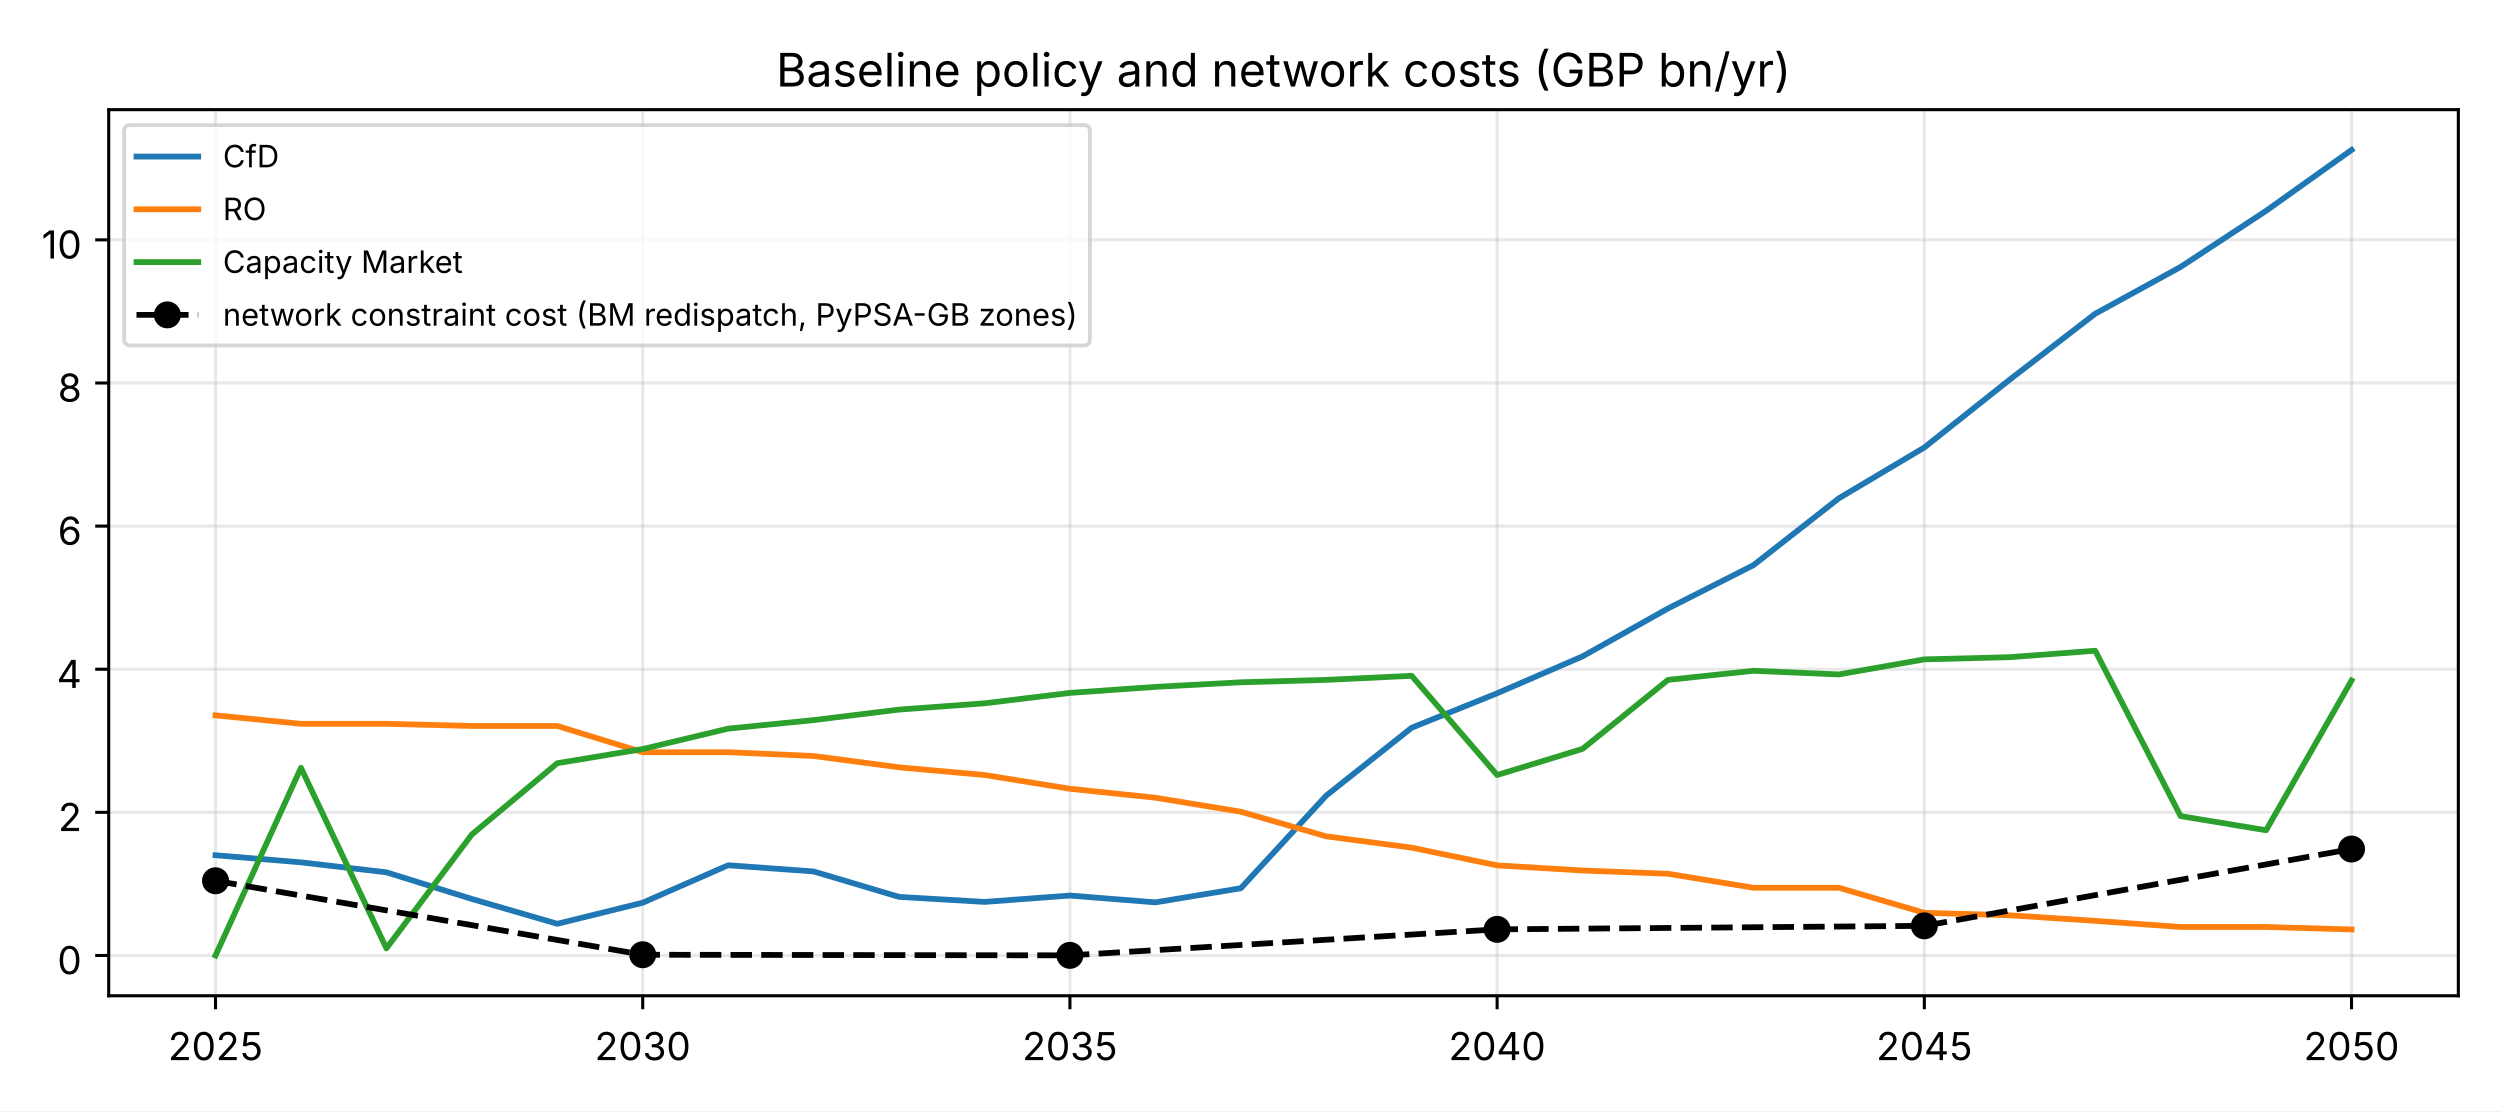
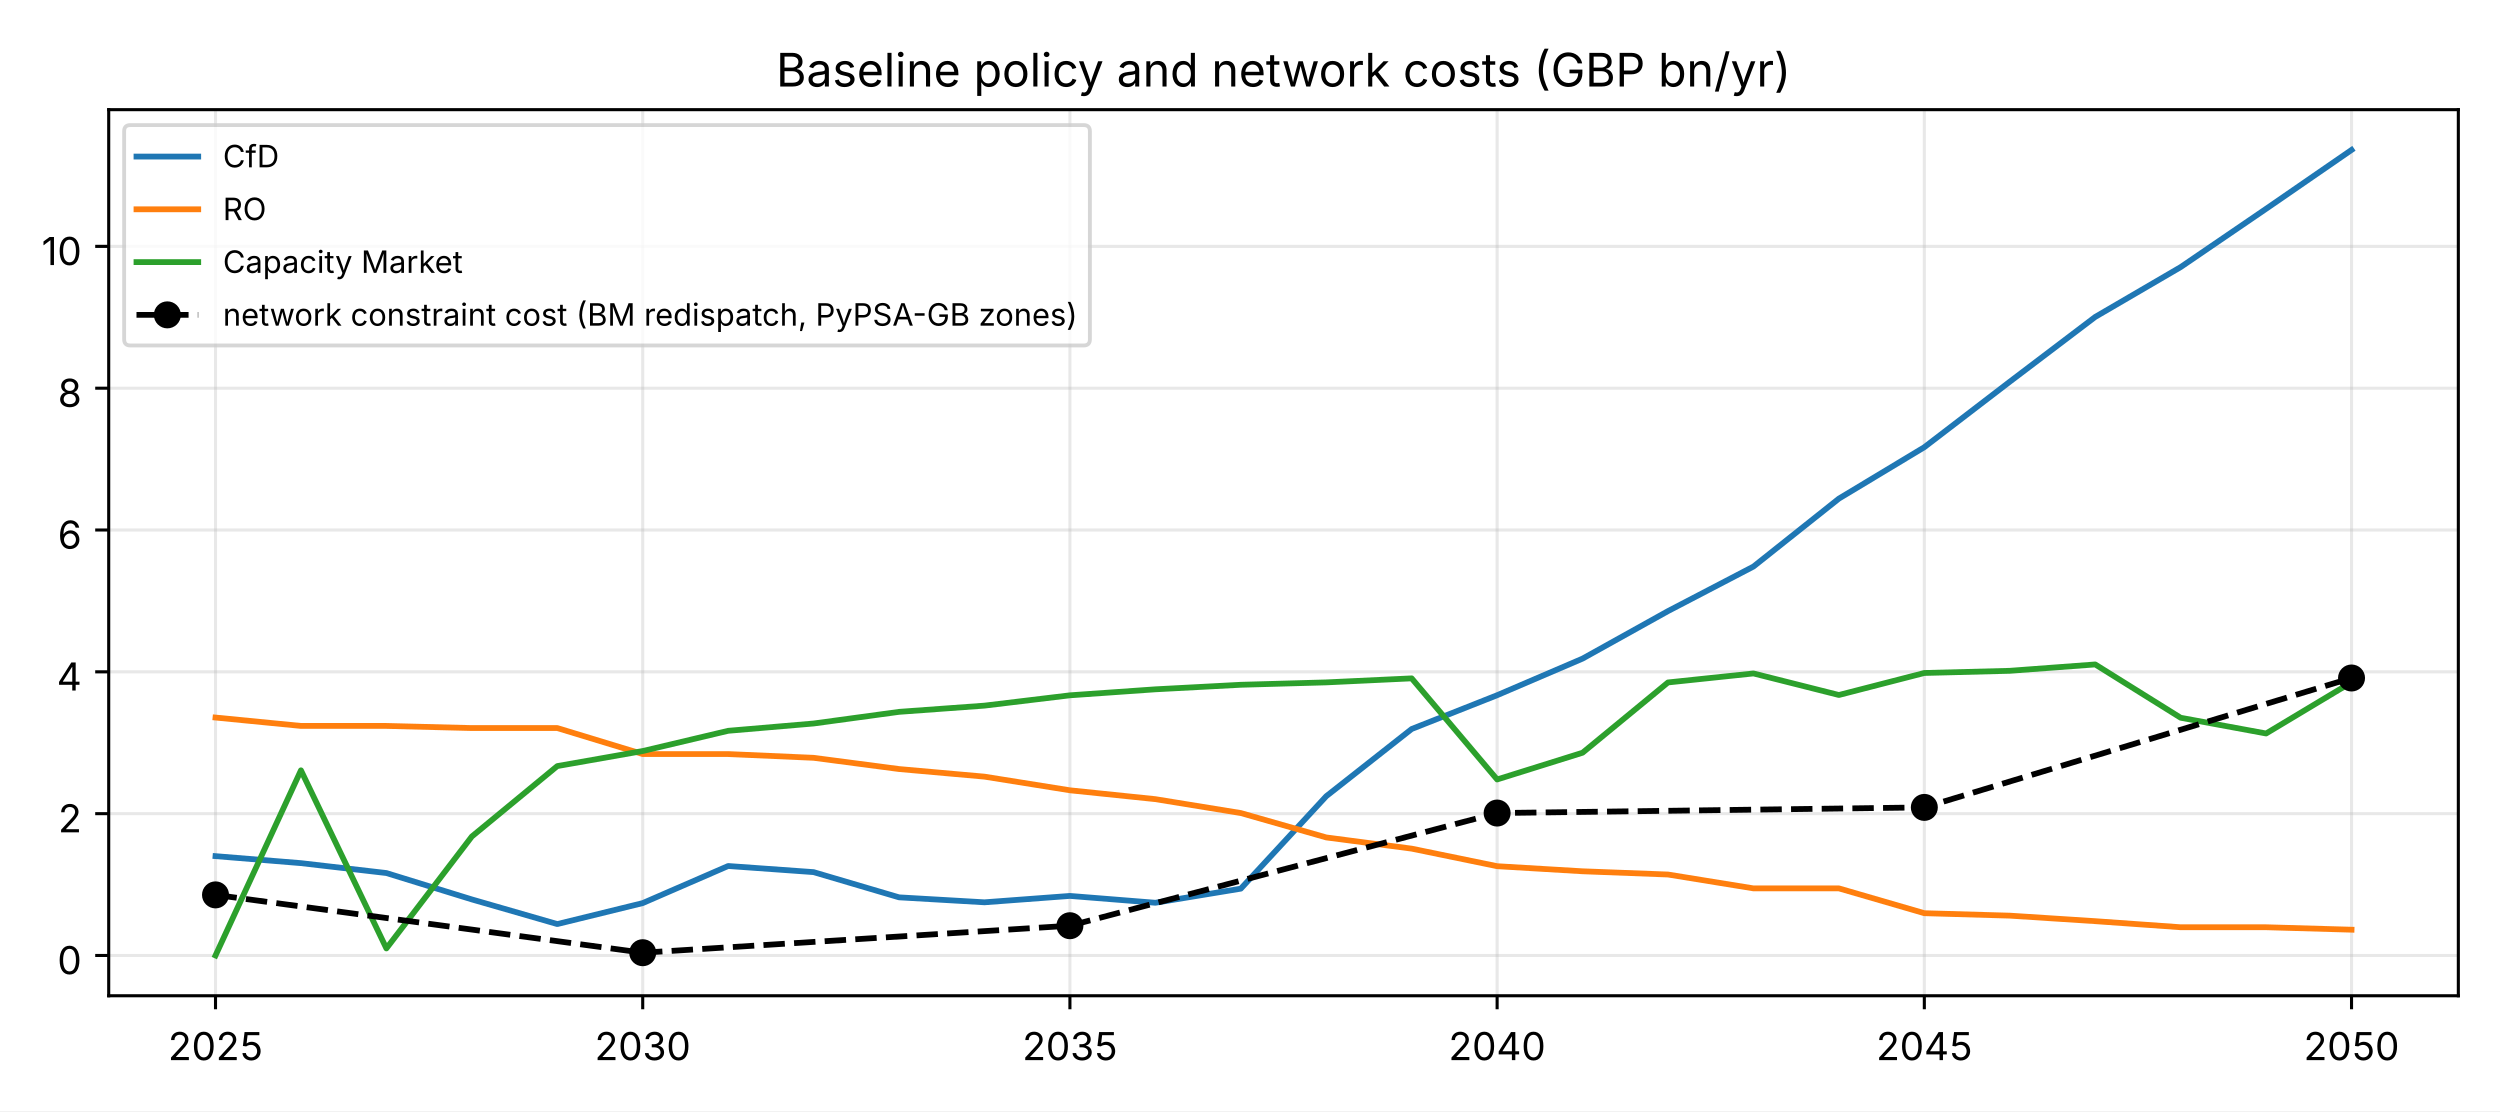
<svg xmlns="http://www.w3.org/2000/svg" xmlns:xlink="http://www.w3.org/1999/xlink" width="648pt" height="288pt" viewBox="0 0 648 288" version="1.1">
  <defs>
    <style type="text/css">*{stroke-linejoin: round; stroke-linecap: butt}</style>
  </defs>
  <g id="figure_1">
    <g id="patch_1">
      <path d="M 0 288  L 648 288  L 648 0  L 0 0  z " style="fill: #ffffff" />
    </g>
    <g id="axes_1">
      <g id="patch_2">
        <path d="M 28.178 258.1  L 637.2 258.1  L 637.2 28.425  L 28.178 28.425  z " style="fill: #ffffff" />
      </g>
      <g id="matplotlib.axis_1">
        <g id="xtick_1">
          <g id="line2d_1">
-             <path d="M 55.861 258.1  L 55.861 28.425  " clip-path="url(#p061866f7d0)" style="fill: none; stroke: #b0b0b0; stroke-opacity: 0.3; stroke-width: 0.8; stroke-linecap: square" />
+             <path d="M 55.861 258.1  L 55.861 28.425  " clip-path="url(#pfd34a6616b)" style="fill: none; stroke: #b0b0b0; stroke-opacity: 0.3; stroke-width: 0.8; stroke-linecap: square" />
          </g>
          <g id="line2d_2">
            <defs>
-               <path id="m9483e4d0e8" d="M 0 0  L 0 3.5  " style="stroke: #000000; stroke-width: 0.8" />
-             </defs>
-             <g>
-               <use xlink:href="#m9483e4d0e8" x="55.861" y="258.1" style="stroke: #000000; stroke-width: 0.8" />
+               <path id="m55eee6afe2" d="M 0 0  L 0 3.5  " style="stroke: #000000; stroke-width: 0.8" />
+             </defs>
+             <g>
+               <use xlink:href="#m55eee6afe2" x="55.861" y="258.1" style="stroke: #000000; stroke-width: 0.8" />
            </g>
          </g>
          <g id="text_1">
            <g transform="translate(43.56797 274.7879) scale(0.1 -0.1)">
              <defs>
                <path id="Inter-Regular-541" d="M 481 0  L 3447 0  L 3447 522  L 1300 522  L 1300 559  L 2319 1644  C 3141 2519 3369 2916 3369 3419  C 3369 4147 2778 4719 1947 4719  C 1119 4719 494 4159 494 3334  L 1063 3334  C 1063 3859 1400 4203 1931 4203  C 2428 4203 2806 3900 2806 3413  C 2806 2984 2544 2666 2028 2106  L 481 428  L 481 0  z " transform="scale(0.015625)" />
                <path id="Inter-Regular-53f" d="M 2019 -63  C 3059 -63 3656 809 3656 2325  C 3656 3834 3050 4719 2019 4719  C 988 4719 381 3834 381 2325  C 381 806 981 -63 2019 -63  z M 2019 456  C 1338 456 953 1144 953 2325  C 953 3509 1338 4203 2019 4203  C 2700 4203 3084 3513 3084 2325  C 3084 1144 2700 456 2019 456  z " transform="scale(0.015625)" />
                <path id="Inter-Regular-545" d="M 1956 -63  C 2853 -63 3509 594 3509 1488  C 3509 2388 2881 3047 2028 3047  C 1706 3047 1397 2934 1206 2775  L 1181 2775  L 1341 4134  L 3291 4134  L 3291 4656  L 841 4656  L 566 2350  L 1122 2281  C 1306 2422 1631 2525 1919 2525  C 2503 2525 2928 2078 2928 1478  C 2928 888 2519 459 1956 459  C 1488 459 1106 759 1069 1175  L 494 1175  C 525 463 1138 -63 1956 -63  z " transform="scale(0.015625)" />
              </defs>
              <use xlink:href="#Inter-Regular-541" />
              <use xlink:href="#Inter-Regular-53f" transform="translate(60.98438 0)" />
              <use xlink:href="#Inter-Regular-541" transform="translate(124.0781 0)" />
              <use xlink:href="#Inter-Regular-545" transform="translate(185.0625 0)" />
            </g>
          </g>
        </g>
        <g id="xtick_2">
          <g id="line2d_3">
-             <path d="M 166.592 258.1  L 166.592 28.425  " clip-path="url(#p061866f7d0)" style="fill: none; stroke: #b0b0b0; stroke-opacity: 0.3; stroke-width: 0.8; stroke-linecap: square" />
+             <path d="M 166.592 258.1  L 166.592 28.425  " clip-path="url(#pfd34a6616b)" style="fill: none; stroke: #b0b0b0; stroke-opacity: 0.3; stroke-width: 0.8; stroke-linecap: square" />
          </g>
          <g id="line2d_4">
            <g>
-               <use xlink:href="#m9483e4d0e8" x="166.592" y="258.1" style="stroke: #000000; stroke-width: 0.8" />
+               <use xlink:href="#m55eee6afe2" x="166.592" y="258.1" style="stroke: #000000; stroke-width: 0.8" />
            </g>
          </g>
          <g id="text_2">
            <g transform="translate(154.1453 274.7879) scale(0.1 -0.1)">
              <defs>
                <path id="Inter-Regular-543" d="M 1984 -63  C 2897 -63 3572 503 3572 1266  C 3572 1853 3225 2284 2631 2381  L 2631 2419  C 3106 2559 3403 2944 3403 3469  C 3403 4131 2872 4719 2003 4719  C 1184 4719 516 4216 491 3484  L 1063 3484  C 1081 3938 1516 4203 1991 4203  C 2497 4203 2822 3900 2822 3438  C 2822 2956 2447 2644 1903 2644  L 1525 2644  L 1525 2128  L 1903 2128  C 2594 2128 2984 1775 2984 1272  C 2984 788 2559 459 1975 459  C 1444 459 1025 731 991 1175  L 391 1175  C 422 438 1072 -63 1984 -63  z " transform="scale(0.015625)" />
              </defs>
              <use xlink:href="#Inter-Regular-541" />
              <use xlink:href="#Inter-Regular-53f" transform="translate(60.98438 0)" />
              <use xlink:href="#Inter-Regular-543" transform="translate(124.0781 0)" />
              <use xlink:href="#Inter-Regular-53f" transform="translate(185.8438 0)" />
            </g>
          </g>
        </g>
        <g id="xtick_3">
          <g id="line2d_5">
-             <path d="M 277.323 258.1  L 277.323 28.425  " clip-path="url(#p061866f7d0)" style="fill: none; stroke: #b0b0b0; stroke-opacity: 0.3; stroke-width: 0.8; stroke-linecap: square" />
+             <path d="M 277.323 258.1  L 277.323 28.425  " clip-path="url(#pfd34a6616b)" style="fill: none; stroke: #b0b0b0; stroke-opacity: 0.3; stroke-width: 0.8; stroke-linecap: square" />
          </g>
          <g id="line2d_6">
            <g>
-               <use xlink:href="#m9483e4d0e8" x="277.323" y="258.1" style="stroke: #000000; stroke-width: 0.8" />
+               <use xlink:href="#m55eee6afe2" x="277.323" y="258.1" style="stroke: #000000; stroke-width: 0.8" />
            </g>
          </g>
          <g id="text_3">
            <g transform="translate(264.9914 274.7879) scale(0.1 -0.1)">
              <use xlink:href="#Inter-Regular-541" />
              <use xlink:href="#Inter-Regular-53f" transform="translate(60.98438 0)" />
              <use xlink:href="#Inter-Regular-543" transform="translate(124.0781 0)" />
              <use xlink:href="#Inter-Regular-545" transform="translate(185.8438 0)" />
            </g>
          </g>
        </g>
        <g id="xtick_4">
          <g id="line2d_7">
-             <path d="M 388.055 258.1  L 388.055 28.425  " clip-path="url(#p061866f7d0)" style="fill: none; stroke: #b0b0b0; stroke-opacity: 0.3; stroke-width: 0.8; stroke-linecap: square" />
+             <path d="M 388.055 258.1  L 388.055 28.425  " clip-path="url(#pfd34a6616b)" style="fill: none; stroke: #b0b0b0; stroke-opacity: 0.3; stroke-width: 0.8; stroke-linecap: square" />
          </g>
          <g id="line2d_8">
            <g>
-               <use xlink:href="#m9483e4d0e8" x="388.055" y="258.1" style="stroke: #000000; stroke-width: 0.8" />
+               <use xlink:href="#m55eee6afe2" x="388.055" y="258.1" style="stroke: #000000; stroke-width: 0.8" />
            </g>
          </g>
          <g id="text_4">
            <g transform="translate(375.4664 274.7879) scale(0.1 -0.1)">
              <defs>
                <path id="Inter-Regular-544" d="M 375 947  L 2566 947  L 2566 0  L 3134 0  L 3134 947  L 3766 947  L 3766 1469  L 3134 1469  L 3134 4656  L 2413 4656  L 375 1431  L 375 947  z M 2569 1469  L 1009 1469  L 1009 1506  L 2531 3913  L 2569 3913  L 2569 1469  z " transform="scale(0.015625)" />
              </defs>
              <use xlink:href="#Inter-Regular-541" />
              <use xlink:href="#Inter-Regular-53f" transform="translate(60.98438 0)" />
              <use xlink:href="#Inter-Regular-544" transform="translate(124.0781 0)" />
              <use xlink:href="#Inter-Regular-53f" transform="translate(188.6719 0)" />
            </g>
          </g>
        </g>
        <g id="xtick_5">
          <g id="line2d_9">
-             <path d="M 498.786 258.1  L 498.786 28.425  " clip-path="url(#p061866f7d0)" style="fill: none; stroke: #b0b0b0; stroke-opacity: 0.3; stroke-width: 0.8; stroke-linecap: square" />
+             <path d="M 498.786 258.1  L 498.786 28.425  " clip-path="url(#pfd34a6616b)" style="fill: none; stroke: #b0b0b0; stroke-opacity: 0.3; stroke-width: 0.8; stroke-linecap: square" />
          </g>
          <g id="line2d_10">
            <g>
-               <use xlink:href="#m9483e4d0e8" x="498.786" y="258.1" style="stroke: #000000; stroke-width: 0.8" />
+               <use xlink:href="#m55eee6afe2" x="498.786" y="258.1" style="stroke: #000000; stroke-width: 0.8" />
            </g>
          </g>
          <g id="text_5">
            <g transform="translate(486.3125 274.7879) scale(0.1 -0.1)">
              <use xlink:href="#Inter-Regular-541" />
              <use xlink:href="#Inter-Regular-53f" transform="translate(60.98438 0)" />
              <use xlink:href="#Inter-Regular-544" transform="translate(124.0781 0)" />
              <use xlink:href="#Inter-Regular-545" transform="translate(188.6719 0)" />
            </g>
          </g>
        </g>
        <g id="xtick_6">
          <g id="line2d_11">
-             <path d="M 609.517 258.1  L 609.517 28.425  " clip-path="url(#p061866f7d0)" style="fill: none; stroke: #b0b0b0; stroke-opacity: 0.3; stroke-width: 0.8; stroke-linecap: square" />
+             <path d="M 609.517 258.1  L 609.517 28.425  " clip-path="url(#pfd34a6616b)" style="fill: none; stroke: #b0b0b0; stroke-opacity: 0.3; stroke-width: 0.8; stroke-linecap: square" />
          </g>
          <g id="line2d_12">
            <g>
-               <use xlink:href="#m9483e4d0e8" x="609.517" y="258.1" style="stroke: #000000; stroke-width: 0.8" />
+               <use xlink:href="#m55eee6afe2" x="609.517" y="258.1" style="stroke: #000000; stroke-width: 0.8" />
            </g>
          </g>
          <g id="text_6">
            <g transform="translate(597.1187 274.7879) scale(0.1 -0.1)">
              <use xlink:href="#Inter-Regular-541" />
              <use xlink:href="#Inter-Regular-53f" transform="translate(60.98438 0)" />
              <use xlink:href="#Inter-Regular-545" transform="translate(124.0781 0)" />
              <use xlink:href="#Inter-Regular-53f" transform="translate(184.875 0)" />
            </g>
          </g>
        </g>
      </g>
      <g id="matplotlib.axis_2">
        <g id="ytick_1">
          <g id="line2d_13">
-             <path d="M 28.178 247.661  L 637.2 247.661  " clip-path="url(#p061866f7d0)" style="fill: none; stroke: #b0b0b0; stroke-opacity: 0.3; stroke-width: 0.8; stroke-linecap: square" />
+             <path d="M 28.178 247.661  L 637.2 247.661  " clip-path="url(#pfd34a6616b)" style="fill: none; stroke: #b0b0b0; stroke-opacity: 0.3; stroke-width: 0.8; stroke-linecap: square" />
          </g>
          <g id="line2d_14">
            <defs>
-               <path id="m75a4fcff55" d="M 0 0  L -3.5 0  " style="stroke: #000000; stroke-width: 0.8" />
-             </defs>
-             <g>
-               <use xlink:href="#m75a4fcff55" x="28.178" y="247.661" style="stroke: #000000; stroke-width: 0.8" />
+               <path id="m77aa7d0b64" d="M 0 0  L -3.5 0  " style="stroke: #000000; stroke-width: 0.8" />
+             </defs>
+             <g>
+               <use xlink:href="#m77aa7d0b64" x="28.178" y="247.661" style="stroke: #000000; stroke-width: 0.8" />
            </g>
          </g>
          <g id="text_7">
            <g transform="translate(14.86875 252.5043) scale(0.1 -0.1)">
              <use xlink:href="#Inter-Regular-53f" />
            </g>
          </g>
        </g>
        <g id="ytick_2">
          <g id="line2d_15">
-             <path d="M 28.178 210.563  L 637.2 210.563  " clip-path="url(#p061866f7d0)" style="fill: none; stroke: #b0b0b0; stroke-opacity: 0.3; stroke-width: 0.8; stroke-linecap: square" />
+             <path d="M 28.178 210.9  L 637.2 210.9  " clip-path="url(#pfd34a6616b)" style="fill: none; stroke: #b0b0b0; stroke-opacity: 0.3; stroke-width: 0.8; stroke-linecap: square" />
          </g>
          <g id="line2d_16">
            <g>
-               <use xlink:href="#m75a4fcff55" x="28.178" y="210.563" style="stroke: #000000; stroke-width: 0.8" />
+               <use xlink:href="#m77aa7d0b64" x="28.178" y="210.9" style="stroke: #000000; stroke-width: 0.8" />
            </g>
          </g>
          <g id="text_8">
-             <g transform="translate(15.07969 215.4064) scale(0.1 -0.1)">
+             <g transform="translate(15.07969 215.7438) scale(0.1 -0.1)">
              <use xlink:href="#Inter-Regular-541" />
            </g>
          </g>
        </g>
        <g id="ytick_3">
          <g id="line2d_17">
-             <path d="M 28.178 173.465  L 637.2 173.465  " clip-path="url(#p061866f7d0)" style="fill: none; stroke: #b0b0b0; stroke-opacity: 0.3; stroke-width: 0.8; stroke-linecap: square" />
+             <path d="M 28.178 174.139  L 637.2 174.139  " clip-path="url(#pfd34a6616b)" style="fill: none; stroke: #b0b0b0; stroke-opacity: 0.3; stroke-width: 0.8; stroke-linecap: square" />
          </g>
          <g id="line2d_18">
            <g>
-               <use xlink:href="#m75a4fcff55" x="28.178" y="173.465" style="stroke: #000000; stroke-width: 0.8" />
+               <use xlink:href="#m77aa7d0b64" x="28.178" y="174.139" style="stroke: #000000; stroke-width: 0.8" />
            </g>
          </g>
          <g id="text_9">
-             <g transform="translate(14.71875 178.3084) scale(0.1 -0.1)">
+             <g transform="translate(14.71875 178.9832) scale(0.1 -0.1)">
              <use xlink:href="#Inter-Regular-544" />
            </g>
          </g>
        </g>
        <g id="ytick_4">
          <g id="line2d_19">
-             <path d="M 28.178 136.367  L 637.2 136.367  " clip-path="url(#p061866f7d0)" style="fill: none; stroke: #b0b0b0; stroke-opacity: 0.3; stroke-width: 0.8; stroke-linecap: square" />
+             <path d="M 28.178 137.379  L 637.2 137.379  " clip-path="url(#pfd34a6616b)" style="fill: none; stroke: #b0b0b0; stroke-opacity: 0.3; stroke-width: 0.8; stroke-linecap: square" />
          </g>
          <g id="line2d_20">
            <g>
-               <use xlink:href="#m75a4fcff55" x="28.178" y="136.367" style="stroke: #000000; stroke-width: 0.8" />
+               <use xlink:href="#m77aa7d0b64" x="28.178" y="137.379" style="stroke: #000000; stroke-width: 0.8" />
            </g>
          </g>
          <g id="text_10">
-             <g transform="translate(14.97656 141.2104) scale(0.1 -0.1)">
+             <g transform="translate(14.97656 142.2226) scale(0.1 -0.1)">
              <defs>
                <path id="Inter-Regular-547" d="M 2019 -63  C 2969 -63 3588 634 3588 1503  C 3588 2403 2925 3044 2128 3044  C 1644 3044 1231 2813 981 2425  L 944 2425  C 944 3544 1375 4194 2091 4194  C 2575 4194 2866 3888 2969 3484  L 3550 3484  C 3438 4216 2872 4719 2091 4719  C 1034 4719 381 3788 381 2150  C 381 434 1241 -63 2019 -63  z M 2019 459  C 1447 459 1028 947 1028 1497  C 1028 2041 1469 2528 2034 2528  C 2597 2528 3013 2072 3013 1503  C 3013 922 2578 459 2019 459  z " transform="scale(0.015625)" />
              </defs>
              <use xlink:href="#Inter-Regular-547" />
            </g>
          </g>
        </g>
        <g id="ytick_5">
          <g id="line2d_21">
-             <path d="M 28.178 99.269  L 637.2 99.269  " clip-path="url(#p061866f7d0)" style="fill: none; stroke: #b0b0b0; stroke-opacity: 0.3; stroke-width: 0.8; stroke-linecap: square" />
+             <path d="M 28.178 100.618  L 637.2 100.618  " clip-path="url(#pfd34a6616b)" style="fill: none; stroke: #b0b0b0; stroke-opacity: 0.3; stroke-width: 0.8; stroke-linecap: square" />
          </g>
          <g id="line2d_22">
            <g>
-               <use xlink:href="#m75a4fcff55" x="28.178" y="99.269" style="stroke: #000000; stroke-width: 0.8" />
+               <use xlink:href="#m77aa7d0b64" x="28.178" y="100.618" style="stroke: #000000; stroke-width: 0.8" />
            </g>
          </g>
          <g id="text_11">
-             <g transform="translate(14.99219 104.1125) scale(0.1 -0.1)">
+             <g transform="translate(14.99219 105.4621) scale(0.1 -0.1)">
              <defs>
                <path id="Inter-Regular-549" d="M 1978 -63  C 2916 -63 3578 478 3578 1238  C 3578 1825 3175 2325 2669 2419  L 2669 2444  C 3109 2559 3403 2988 3403 3481  C 3403 4191 2794 4719 1978 4719  C 1150 4719 550 4191 550 3481  C 550 2988 838 2559 1291 2444  L 1291 2419  C 769 2325 381 1825 381 1238  C 381 478 1031 -63 1978 -63  z M 1978 453  C 1350 453 966 775 966 1269  C 966 1784 1391 2153 1978 2153  C 2553 2153 2984 1784 2984 1269  C 2984 775 2594 453 1978 453  z M 1978 2650  C 1475 2650 1125 2966 1125 3438  C 1125 3903 1463 4206 1978 4206  C 2484 4206 2828 3903 2828 3438  C 2828 2966 2469 2650 1978 2650  z " transform="scale(0.015625)" />
              </defs>
              <use xlink:href="#Inter-Regular-549" />
            </g>
          </g>
        </g>
        <g id="ytick_6">
          <g id="line2d_23">
-             <path d="M 28.178 62.171  L 637.2 62.171  " clip-path="url(#p061866f7d0)" style="fill: none; stroke: #b0b0b0; stroke-opacity: 0.3; stroke-width: 0.8; stroke-linecap: square" />
+             <path d="M 28.178 63.858  L 637.2 63.858  " clip-path="url(#pfd34a6616b)" style="fill: none; stroke: #b0b0b0; stroke-opacity: 0.3; stroke-width: 0.8; stroke-linecap: square" />
          </g>
          <g id="line2d_24">
            <g>
-               <use xlink:href="#m75a4fcff55" x="28.178" y="62.171" style="stroke: #000000; stroke-width: 0.8" />
+               <use xlink:href="#m77aa7d0b64" x="28.178" y="63.858" style="stroke: #000000; stroke-width: 0.8" />
            </g>
          </g>
          <g id="text_12">
-             <g transform="translate(10.80156 67.0145) scale(0.1 -0.1)">
+             <g transform="translate(10.80156 68.7015) scale(0.1 -0.1)">
              <defs>
                <path id="Inter-Regular-540" d="M 2041 4656  L 1313 4656  L 300 3909  L 300 3272  L 1425 4106  L 1456 4106  L 1456 0  L 2041 0  L 2041 4656  z " transform="scale(0.015625)" />
              </defs>
              <use xlink:href="#Inter-Regular-540" />
              <use xlink:href="#Inter-Regular-53f" transform="translate(40.67188 0)" />
            </g>
          </g>
        </g>
      </g>
      <g id="line2d_25">
-         <path d="M 55.861 221.676  L 78.007 223.523  L 100.153 226.104  L 122.3 233.008  L 144.446 239.451  L 166.592 233.979  L 188.738 224.274  L 210.885 225.883  L 233.031 232.471  L 255.177 233.775  L 277.323 232.126  L 299.47 233.896  L 321.616 230.232  L 343.762 206.209  L 365.908 188.627  L 388.055 179.695  L 410.201 170.124  L 432.347 157.715  L 454.493 146.496  L 476.64 129.152  L 498.786 115.982  L 520.932 98.388  L 543.078 81.315  L 565.225 69.179  L 587.371 54.643  L 609.517 38.865  " clip-path="url(#p061866f7d0)" style="fill: none; stroke: #1f77b4; stroke-width: 1.5; stroke-linecap: square" />
+         <path d="M 55.861 221.912  L 78.007 223.727  L 100.153 226.292  L 122.3 233.129  L 144.446 239.519  L 166.592 234.083  L 188.738 224.467  L 210.885 226.055  L 233.031 232.59  L 255.177 233.878  L 277.323 232.223  L 299.47 233.994  L 321.616 230.341  L 343.762 206.379  L 365.908 188.955  L 388.055 180.199  L 410.201 170.711  L 432.347 158.396  L 454.493 146.852  L 476.64 129.244  L 498.786 115.912  L 520.932 98.942  L 543.078 82.149  L 565.225 69.233  L 587.371 54.123  L 609.517 38.865  " clip-path="url(#pfd34a6616b)" style="fill: none; stroke: #1f77b4; stroke-width: 1.5; stroke-linecap: square" />
      </g>
      <g id="line2d_26">
-         <path d="M 55.861 185.423  L 78.007 187.614  L 100.153 187.614  L 122.3 188.172  L 144.446 188.172  L 166.592 194.975  L 188.738 194.975  L 210.885 195.955  L 233.031 198.892  L 255.177 200.881  L 277.323 204.454  L 299.47 206.769  L 321.616 210.403  L 343.762 216.784  L 365.908 219.716  L 388.055 224.306  L 410.201 225.638  L 432.347 226.483  L 454.493 230.109  L 476.64 230.109  L 498.786 236.602  L 520.932 237.241  L 543.078 238.687  L 565.225 240.276  L 587.371 240.276  L 609.517 240.915  " clip-path="url(#p061866f7d0)" style="fill: none; stroke: #ff7f0e; stroke-width: 1.5; stroke-linecap: square" />
+         <path d="M 55.861 185.989  L 78.007 188.16  L 100.153 188.16  L 122.3 188.713  L 144.446 188.713  L 166.592 195.454  L 188.738 195.454  L 210.885 196.425  L 233.031 199.336  L 255.177 201.307  L 277.323 204.847  L 299.47 207.14  L 321.616 210.742  L 343.762 217.065  L 365.908 219.97  L 388.055 224.518  L 410.201 225.838  L 432.347 226.676  L 454.493 230.268  L 476.64 230.268  L 498.786 236.702  L 520.932 237.336  L 543.078 238.768  L 565.225 240.343  L 587.371 240.343  L 609.517 240.977  " clip-path="url(#pfd34a6616b)" style="fill: none; stroke: #ff7f0e; stroke-width: 1.5; stroke-linecap: square" />
      </g>
      <g id="line2d_27">
-         <path d="M 55.861 247.661  L 78.007 199.013  L 100.153 245.808  L 122.3 216.298  L 144.446 197.822  L 166.592 194.15  L 188.738 188.858  L 210.885 186.643  L 233.031 183.924  L 255.177 182.296  L 277.323 179.599  L 299.47 178.038  L 321.616 176.85  L 343.762 176.225  L 365.908 175.171  L 388.055 200.886  L 410.201 194.108  L 432.347 176.223  L 454.493 173.869  L 476.64 174.817  L 498.786 170.905  L 520.932 170.337  L 543.078 168.67  L 565.225 211.541  L 587.371 215.201  L 609.517 176.395  " clip-path="url(#p061866f7d0)" style="fill: none; stroke: #2ca02c; stroke-width: 1.5; stroke-linecap: square" />
+         <path d="M 55.861 247.661  L 78.007 199.669  L 100.153 245.833  L 122.3 216.821  L 144.446 198.568  L 166.592 194.668  L 188.738 189.424  L 210.885 187.531  L 233.031 184.512  L 255.177 182.899  L 277.323 180.226  L 299.47 178.671  L 321.616 177.494  L 343.762 176.875  L 365.908 175.831  L 388.055 202.036  L 410.201 195.106  L 432.347 176.89  L 454.493 174.557  L 476.64 180.144  L 498.786 174.436  L 520.932 173.873  L 543.078 172.222  L 565.225 186.04  L 587.371 190.119  L 609.517 176.839  " clip-path="url(#pfd34a6616b)" style="fill: none; stroke: #2ca02c; stroke-width: 1.5; stroke-linecap: square" />
      </g>
      <g id="line2d_28">
-         <path d="M 55.861 228.296  L 166.592 247.47  L 277.323 247.628  L 388.055 240.887  L 498.786 239.98  L 609.517 220.071  " clip-path="url(#p061866f7d0)" style="fill: none; stroke-dasharray: 5.55,2.4; stroke-dashoffset: 0; stroke: #000000; stroke-width: 1.5" />
+         <path d="M 55.861 231.956  L 166.592 246.943  L 277.323 239.945  L 388.055 210.743  L 498.786 209.278  L 609.517 175.738  " clip-path="url(#pfd34a6616b)" style="fill: none; stroke-dasharray: 5.55,2.4; stroke-dashoffset: 0; stroke: #000000; stroke-width: 1.5" />
        <defs>
-           <path id="m4fee5b5ee8" d="M 0 3  C 0.796 3 1.559 2.684 2.121 2.121  C 2.684 1.559 3 0.796 3 0  C 3 -0.796 2.684 -1.559 2.121 -2.121  C 1.559 -2.684 0.796 -3 0 -3  C -0.796 -3 -1.559 -2.684 -2.121 -2.121  C -2.684 -1.559 -3 -0.796 -3 0  C -3 0.796 -2.684 1.559 -2.121 2.121  C -1.559 2.684 -0.796 3 0 3  z " style="stroke: #000000" />
+           <path id="mef335feb79" d="M 0 3  C 0.796 3 1.559 2.684 2.121 2.121  C 2.684 1.559 3 0.796 3 0  C 3 -0.796 2.684 -1.559 2.121 -2.121  C 1.559 -2.684 0.796 -3 0 -3  C -0.796 -3 -1.559 -2.684 -2.121 -2.121  C -2.684 -1.559 -3 -0.796 -3 0  C -3 0.796 -2.684 1.559 -2.121 2.121  C -1.559 2.684 -0.796 3 0 3  z " style="stroke: #000000" />
        </defs>
-         <g clip-path="url(#p061866f7d0)">
-           <use xlink:href="#m4fee5b5ee8" x="55.861" y="228.296" style="stroke: #000000" />
-           <use xlink:href="#m4fee5b5ee8" x="166.592" y="247.47" style="stroke: #000000" />
-           <use xlink:href="#m4fee5b5ee8" x="277.323" y="247.628" style="stroke: #000000" />
-           <use xlink:href="#m4fee5b5ee8" x="388.055" y="240.887" style="stroke: #000000" />
-           <use xlink:href="#m4fee5b5ee8" x="498.786" y="239.98" style="stroke: #000000" />
-           <use xlink:href="#m4fee5b5ee8" x="609.517" y="220.071" style="stroke: #000000" />
+         <g clip-path="url(#pfd34a6616b)">
+           <use xlink:href="#mef335feb79" x="55.861" y="231.956" style="stroke: #000000" />
+           <use xlink:href="#mef335feb79" x="166.592" y="246.943" style="stroke: #000000" />
+           <use xlink:href="#mef335feb79" x="277.323" y="239.945" style="stroke: #000000" />
+           <use xlink:href="#mef335feb79" x="388.055" y="210.743" style="stroke: #000000" />
+           <use xlink:href="#mef335feb79" x="498.786" y="209.278" style="stroke: #000000" />
+           <use xlink:href="#mef335feb79" x="609.517" y="175.738" style="stroke: #000000" />
        </g>
      </g>
      <g id="patch_3">
        <path d="M 28.178 258.1  L 28.178 28.425  " style="fill: none; stroke: #000000; stroke-width: 0.8; stroke-linejoin: miter; stroke-linecap: square" />
      </g>
      <g id="patch_4">
        <path d="M 637.2 258.1  L 637.2 28.425  " style="fill: none; stroke: #000000; stroke-width: 0.8; stroke-linejoin: miter; stroke-linecap: square" />
      </g>
      <g id="patch_5">
        <path d="M 28.178 258.1  L 637.2 258.1  " style="fill: none; stroke: #000000; stroke-width: 0.8; stroke-linejoin: miter; stroke-linecap: square" />
      </g>
      <g id="patch_6">
        <path d="M 28.178 28.425  L 637.2 28.425  " style="fill: none; stroke: #000000; stroke-width: 0.8; stroke-linejoin: miter; stroke-linecap: square" />
      </g>
      <g id="text_13">
        <g transform="translate(201.1794 22.425) scale(0.12 -0.12)">
          <defs>
            <path id="Inter-Regular-41" d="M 563 0  L 2266 0  C 3363 0 3825 538 3825 1241  C 3825 1972 3316 2372 2881 2400  L 2881 2444  C 3288 2553 3644 2825 3644 3422  C 3644 4103 3184 4656 2213 4656  L 563 4656  L 563 0  z M 1156 525  L 1156 2113  L 2281 2113  C 2878 2113 3253 1713 3253 1247  C 3253 844 2975 525 2250 525  L 1156 525  z M 1156 2613  L 1156 4131  L 2200 4131  C 2803 4131 3075 3813 3075 3409  C 3075 2928 2681 2613 2181 2613  L 1156 2613  z " transform="scale(0.015625)" />
            <path id="Inter-Regular-1fc" d="M 1472 -81  C 2063 -81 2391 228 2509 475  L 2547 475  L 2547 0  L 3100 0  L 3100 2303  C 3100 3394 2259 3538 1791 3538  C 1250 3538 650 3344 381 2709  L 922 2531  C 1031 2775 1303 3044 1806 3044  C 2291 3044 2538 2794 2538 2359  L 2538 2341  C 2538 2081 2263 2100 1641 2022  C 994 1941 281 1794 281 994  C 281 306 809 -81 1472 -81  z M 1569 416  C 1150 416 847 603 847 966  C 847 1363 1206 1494 1616 1547  C 1831 1575 2444 1638 2538 1747  L 2538 1263  C 2538 834 2191 416 1569 416  z " transform="scale(0.015625)" />
            <path id="Inter-Regular-369" d="M 1681 -75  C 2500 -75 3059 372 3059 984  C 3059 1463 2763 1778 2128 1928  L 1600 2053  C 1191 2150 1013 2294 1013 2553  C 1013 2844 1325 3059 1741 3059  C 2191 3059 2388 2816 2484 2566  L 2994 2697  C 2834 3188 2456 3538 1738 3538  C 994 3538 444 3119 444 2519  C 444 2028 747 1716 1381 1566  L 1963 1428  C 2306 1347 2475 1188 2475 947  C 2475 659 2163 419 1675 419  C 1256 419 972 591 872 975  L 338 847  C 463 244 963 -75 1681 -75  z " transform="scale(0.015625)" />
            <path id="Inter-Regular-267" d="M 1963 -75  C 2678 -75 3200 284 3363 813  L 2819 963  C 2688 606 2378 425 1966 425  C 1347 425 922 825 894 1556  L 3419 1556  L 3419 1791  C 3419 3081 2638 3538 1897 3538  C 944 3538 325 2791 325 1719  C 325 644 950 -75 1963 -75  z M 897 2031  C 931 2566 1297 3038 1897 3038  C 2472 3038 2794 2625 2847 2031  L 897 2031  z " transform="scale(0.015625)" />
            <path id="Inter-Regular-2e2" d="M 1056 4656  L 494 4656  L 494 0  L 1056 0  L 1056 4656  z " transform="scale(0.015625)" />
            <path id="Inter-Regular-2b2" d="M 494 0  L 1056 0  L 1056 3494  L 494 3494  L 494 0  z M 778 4066  C 994 4066 1172 4231 1172 4438  C 1172 4644 994 4809 778 4809  C 566 4809 388 4644 388 4438  C 388 4231 566 4066 778 4066  z " transform="scale(0.015625)" />
            <path id="Inter-Regular-307" d="M 1056 2094  C 1056 2691 1434 3031 1938 3031  C 2425 3031 2725 2709 2725 2172  L 2725 0  L 3288 0  L 3288 2219  C 3288 3103 2813 3538 2106 3538  C 1638 3538 1263 3341 1038 2847  L 1034 3494  L 494 3494  L 494 0  L 1056 0  L 1056 2094  z " transform="scale(0.015625)" />
            <path id="Inter-Regular-6eb" transform="scale(0.015625)" />
            <path id="Inter-Regular-34d" d="M 494 -1306  L 1056 -1306  L 1056 541  L 1100 541  C 1216 347 1450 -75 2116 -75  C 2988 -75 3594 625 3594 1738  C 3594 2844 2984 3538 2113 3538  C 1431 3538 1216 3119 1100 2934  L 1038 2934  L 1038 3494  L 494 3494  L 494 -1306  z M 2031 428  C 1397 428 1050 966 1050 1744  C 1050 2516 1388 3034 2031 3034  C 2694 3034 3022 2469 3022 1744  C 3022 1009 2684 428 2031 428  z " transform="scale(0.015625)" />
            <path id="Inter-Regular-318" d="M 1916 -75  C 2869 -75 3513 647 3513 1725  C 3513 2819 2869 3538 1916 3538  C 966 3538 325 2819 325 1725  C 325 647 966 -75 1916 -75  z M 1916 428  C 1219 428 897 1038 897 1725  C 897 2422 1219 3034 1916 3034  C 2622 3034 2944 2419 2944 1725  C 2944 1038 2622 428 1916 428  z " transform="scale(0.015625)" />
            <path id="Inter-Regular-24b" d="M 1916 -75  C 2600 -75 3156 297 3344 919  L 2806 1072  C 2703 694 2384 428 1916 428  C 1219 428 897 1038 897 1725  C 897 2422 1219 3034 1916 3034  C 2375 3034 2688 2778 2791 2419  L 3331 2572  C 3141 3181 2591 3538 1916 3538  C 966 3538 325 2819 325 1725  C 325 647 966 -75 1916 -75  z " transform="scale(0.015625)" />
            <path id="Inter-Regular-3e8" d="M 438 -1266  C 497 -1294 650 -1331 850 -1331  C 1344 -1331 1681 -1078 1894 -522  L 3428 3494  L 2816 3494  L 2066 1422  C 1956 1119 1875 816 1797 525  C 1716 816 1638 1116 1528 1422  L 784 3494  L 169 3494  L 1503 -19  L 1403 -309  C 1231 -809 984 -884 641 -794  L 581 -778  L 438 -1266  z " transform="scale(0.015625)" />
            <path id="Inter-Regular-256" d="M 1803 -75  C 2469 -75 2703 347 2819 541  L 2881 541  L 2881 0  L 3425 0  L 3425 4656  L 2863 4656  L 2863 2934  L 2819 2934  C 2703 3119 2488 3538 1806 3538  C 934 3538 325 2844 325 1738  C 325 625 931 -75 1803 -75  z M 1888 428  C 1234 428 897 1009 897 1744  C 897 2469 1225 3034 1888 3034  C 2531 3034 2869 2516 2869 1744  C 2869 966 2522 428 1888 428  z " transform="scale(0.015625)" />
            <path id="Inter-Regular-37b" d="M 1869 3494  L 1150 3494  L 1150 4325  L 588 4325  L 588 3494  L 63 3494  L 63 3013  L 588 3013  L 588 863  C 588 291 944 -44 1547 -44  C 1691 -44 1850 -22 1966 19  L 1850 494  C 1756 475 1634 456 1563 456  C 1266 456 1150 594 1150 906  L 1150 3013  L 1869 3013  L 1869 3494  z " transform="scale(0.015625)" />
            <path id="Inter-Regular-3da" d="M 1278 0  L 1838 0  L 2291 1581  C 2403 1972 2513 2409 2619 2853  C 2725 2406 2831 1981 2947 1581  L 3400 0  L 3959 0  L 5019 3494  L 4422 3494  L 3997 1969  C 3891 1588 3775 1147 3659 613  C 3550 1153 3438 1597 3338 1969  L 2925 3494  L 2325 3494  L 1906 1969  C 1800 1581 1688 1134 1575 603  C 1459 1159 1341 1603 1241 1969  L 816 3494  L 219 3494  L 1278 0  z " transform="scale(0.015625)" />
            <path id="Inter-Regular-356" d="M 494 0  L 1056 0  L 1056 2188  C 1056 2659 1425 3000 1928 3000  C 2078 3000 2231 2975 2266 2969  L 2266 3534  C 2200 3538 2063 3544 1981 3544  C 1566 3544 1203 3309 1075 2956  L 1038 2956  L 1038 3494  L 494 3494  L 494 0  z " transform="scale(0.015625)" />
            <path id="Inter-Regular-2d9" d="M 494 0  L 1056 0  L 1056 1288  L 1425 1634  L 2703 0  L 3425 0  L 1853 1994  L 3316 3494  L 2619 3494  L 1125 1953  L 1056 1953  L 1056 4656  L 494 4656  L 494 0  z " transform="scale(0.015625)" />
            <path id="Inter-Regular-5a8" d="M 681 2191  C 681 1278 956 325 1488 -578  L 2034 -578  C 1497 531 1253 1363 1253 2191  C 1253 3103 1550 4250 2034 5234  L 1488 5234  C 1019 4463 681 3206 681 2191  z " transform="scale(0.015625)" />
            <path id="Inter-Regular-8d" d="M 2466 -63  C 3575 -63 4375 675 4375 1831  L 4375 2341  L 2588 2341  L 2588 1822  L 3794 1822  C 3778 1003 3244 488 2466 488  C 1609 488 959 1138 959 2325  C 959 3522 1613 4169 2431 4169  C 3091 4169 3538 3794 3728 3197  L 4341 3197  C 4172 4100 3413 4719 2428 4719  C 1234 4719 381 3803 381 2325  C 381 853 1222 -63 2466 -63  z " transform="scale(0.015625)" />
            <path id="Inter-Regular-178" d="M 563 0  L 1156 0  L 1156 1684  L 2159 1684  C 3244 1684 3744 2344 3744 3175  C 3744 4003 3244 4656 2156 4656  L 563 4656  L 563 0  z M 1156 2206  L 1156 4134  L 2125 4134  C 2869 4134 3153 3725 3153 3175  C 3153 2622 2869 2206 2131 2206  L 1156 2206  z " transform="scale(0.015625)" />
            <path id="Inter-Regular-243" d="M 2116 -75  C 2988 -75 3594 625 3594 1738  C 3594 2844 2984 3538 2113 3538  C 1431 3538 1216 3119 1100 2934  L 1056 2934  L 1056 4656  L 494 4656  L 494 0  L 1038 0  L 1038 541  L 1100 541  C 1216 347 1450 -75 2116 -75  z M 2031 428  C 1397 428 1050 966 1050 1744  C 1050 2516 1388 3034 2031 3034  C 2694 3034 3022 2469 3022 1744  C 3022 1009 2684 428 2031 428  z " transform="scale(0.015625)" />
            <path id="Inter-Regular-5b1" d="M 2163 4875  L 1644 4875  L 144 -700  L 663 -700  L 2163 4875  z " transform="scale(0.015625)" />
            <path id="Inter-Regular-5a0" d="M 300 -872  L 847 -872  C 1369 16 1653 969 1653 1897  C 1653 2909 1316 4172 847 4941  L 300 4941  C 784 3956 1081 2809 1081 1897  C 1081 1094 853 269 300 -872  z " transform="scale(0.015625)" />
          </defs>
          <use xlink:href="#Inter-Regular-41" />
          <use xlink:href="#Inter-Regular-1fc" transform="translate(65.4375 0)" />
          <use xlink:href="#Inter-Regular-369" transform="translate(121.5938 0)" />
          <use xlink:href="#Inter-Regular-267" transform="translate(174.375 0)" />
          <use xlink:href="#Inter-Regular-2e2" transform="translate(232.6719 0)" />
          <use xlink:href="#Inter-Regular-2b2" transform="translate(256.8906 0)" />
          <use xlink:href="#Inter-Regular-307" transform="translate(281.1094 0)" />
          <use xlink:href="#Inter-Regular-267" transform="translate(340.1875 0)" />
          <use xlink:href="#Inter-Regular-6eb" transform="translate(398.4844 0)" />
          <use xlink:href="#Inter-Regular-34d" transform="translate(426.6094 0)" />
          <use xlink:href="#Inter-Regular-318" transform="translate(487.8438 0)" />
          <use xlink:href="#Inter-Regular-2e2" transform="translate(547.8125 0)" />
          <use xlink:href="#Inter-Regular-2b2" transform="translate(572.0312 0)" />
          <use xlink:href="#Inter-Regular-24b" transform="translate(596.25 0)" />
          <use xlink:href="#Inter-Regular-3e8" transform="translate(651.4219 0)" />
          <use xlink:href="#Inter-Regular-6eb" transform="translate(707.625 0)" />
          <use xlink:href="#Inter-Regular-1fc" transform="translate(735.75 0)" />
          <use xlink:href="#Inter-Regular-307" transform="translate(791.9062 0)" />
          <use xlink:href="#Inter-Regular-256" transform="translate(850.9844 0)" />
          <use xlink:href="#Inter-Regular-6eb" transform="translate(912.2188 0)" />
          <use xlink:href="#Inter-Regular-307" transform="translate(940.3438 0)" />
          <use xlink:href="#Inter-Regular-267" transform="translate(999.4219 0)" />
          <use xlink:href="#Inter-Regular-37b" transform="translate(1057.719 0)" />
          <use xlink:href="#Inter-Regular-3da" transform="translate(1091.906 0)" />
          <use xlink:href="#Inter-Regular-318" transform="translate(1171.938 0)" />
          <use xlink:href="#Inter-Regular-356" transform="translate(1231.906 0)" />
          <use xlink:href="#Inter-Regular-2d9" transform="translate(1271.109 0)" />
          <use xlink:href="#Inter-Regular-6eb" transform="translate(1326 0)" />
          <use xlink:href="#Inter-Regular-24b" transform="translate(1354.125 0)" />
          <use xlink:href="#Inter-Regular-318" transform="translate(1411.25 0)" />
          <use xlink:href="#Inter-Regular-369" transform="translate(1471.219 0)" />
          <use xlink:href="#Inter-Regular-37b" transform="translate(1524 0)" />
          <use xlink:href="#Inter-Regular-369" transform="translate(1555.75 0)" />
          <use xlink:href="#Inter-Regular-6eb" transform="translate(1608.531 0)" />
          <use xlink:href="#Inter-Regular-5a8" transform="translate(1636.656 0)" />
          <use xlink:href="#Inter-Regular-8d" transform="translate(1673.125 0)" />
          <use xlink:href="#Inter-Regular-41" transform="translate(1747.734 0)" />
          <use xlink:href="#Inter-Regular-178" transform="translate(1813.172 0)" />
          <use xlink:href="#Inter-Regular-6eb" transform="translate(1877.047 0)" />
          <use xlink:href="#Inter-Regular-243" transform="translate(1905.172 0)" />
          <use xlink:href="#Inter-Regular-307" transform="translate(1966.406 0)" />
          <use xlink:href="#Inter-Regular-5b1" transform="translate(2025.484 0)" />
          <use xlink:href="#Inter-Regular-3e8" transform="translate(2061.516 0)" />
          <use xlink:href="#Inter-Regular-356" transform="translate(2117.719 0)" />
          <use xlink:href="#Inter-Regular-5a0" transform="translate(2155.359 0)" />
        </g>
      </g>
      <g id="legend_1">
        <g id="patch_7">
          <path d="M 33.778 89.544  L 280.901 89.544  Q 282.501 89.544 282.501 87.944  L 282.501 34.025  Q 282.501 32.425 280.901 32.425  L 33.778 32.425  Q 32.178 32.425 32.178 34.025  L 32.178 87.944  Q 32.178 89.544 33.778 89.544  z " style="fill: #ffffff; opacity: 0.8; stroke: #cccccc; stroke-linejoin: miter" />
        </g>
        <g id="line2d_29">
          <path d="M 35.378 40.575  L 43.378 40.575  L 51.378 40.575  " style="fill: none; stroke: #1f77b4; stroke-width: 1.5; stroke-linecap: square" />
        </g>
        <g id="text_14">
          <g transform="translate(57.77813 43.375) scale(0.08 -0.08)">
            <defs>
              <path id="Inter-Regular-49" d="M 2447 -63  C 3400 -63 4163 519 4325 1466  L 3731 1466  C 3600 831 3056 488 2447 488  C 1613 488 959 1134 959 2325  C 959 3519 1609 4169 2447 4169  C 3053 4169 3600 3828 3731 3191  L 4325 3191  C 4159 4150 3391 4719 2447 4719  C 1253 4719 381 3803 381 2325  C 381 850 1253 -63 2447 -63  z " transform="scale(0.015625)" />
              <path id="Inter-Regular-288" d="M 2119 3494  L 1313 3494  L 1313 3834  C 1313 4172 1463 4353 1809 4353  C 1966 4353 2053 4319 2113 4300  L 2269 4781  C 2184 4819 2009 4875 1744 4875  C 1234 4875 750 4566 750 3959  L 750 3494  L 63 3494  L 63 3013  L 750 3013  L 750 0  L 1313 0  L 1313 3013  L 2119 3013  L 2119 3494  z " transform="scale(0.015625)" />
              <path id="Inter-Regular-54" d="M 2016 0  C 3434 0 4238 881 4238 2338  C 4238 3781 3434 4656 2075 4656  L 563 4656  L 563 0  L 2016 0  z M 1156 525  L 1156 4131  L 2034 4131  C 3113 4131 3663 3456 3663 2338  C 3663 1206 3113 525 1978 525  L 1156 525  z " transform="scale(0.015625)" />
            </defs>
            <use xlink:href="#Inter-Regular-49" />
            <use xlink:href="#Inter-Regular-288" transform="translate(73.04688 0)" />
            <use xlink:href="#Inter-Regular-54" transform="translate(110.0625 0)" />
          </g>
        </g>
        <g id="line2d_30">
          <path d="M 35.378 54.255  L 43.378 54.255  L 51.378 54.255  " style="fill: none; stroke: #ff7f0e; stroke-width: 1.5; stroke-linecap: square" />
        </g>
        <g id="text_15">
          <g transform="translate(57.77813 57.05469) scale(0.08 -0.08)">
            <defs>
              <path id="Inter-Regular-181" d="M 563 0  L 1156 0  L 1156 1806  L 2159 1806  C 2197 1806 2231 1806 2269 1809  L 3238 0  L 3925 0  L 2881 1916  C 3469 2122 3744 2600 3744 3219  C 3744 4050 3244 4656 2156 4656  L 563 4656  L 563 0  z M 1156 2334  L 1156 4134  L 2125 4134  C 2866 4134 3153 3772 3153 3219  C 3153 2672 2866 2334 2131 2334  L 1156 2334  z " transform="scale(0.015625)" />
              <path id="Inter-Regular-142" d="M 2450 -63  C 3644 -63 4513 850 4513 2325  C 4513 3803 3644 4719 2450 4719  C 1256 4719 381 3803 381 2325  C 381 850 1256 -63 2450 -63  z M 2450 488  C 1613 488 959 1138 959 2325  C 959 3519 1613 4169 2450 4169  C 3281 4169 3934 3522 3934 2325  C 3934 1134 3281 488 2450 488  z " transform="scale(0.015625)" />
            </defs>
            <use xlink:href="#Inter-Regular-181" />
            <use xlink:href="#Inter-Regular-142" transform="translate(64.35938 0)" />
          </g>
        </g>
        <g id="line2d_31">
          <path d="M 35.378 67.934  L 43.378 67.934  L 51.378 67.934  " style="fill: none; stroke: #2ca02c; stroke-width: 1.5; stroke-linecap: square" />
        </g>
        <g id="text_16">
          <g transform="translate(57.77813 70.73438) scale(0.08 -0.08)">
            <defs>
              <path id="Inter-Regular-125" d="M 563 0  L 1128 0  L 1128 2659  C 1128 3019 1116 3569 1106 4013  C 1291 3466 1472 2922 1575 2659  L 2631 0  L 3147 0  L 4188 2659  C 4294 2931 4488 3491 4656 4022  C 4644 3538 4634 3003 4634 2659  L 4634 0  L 5219 0  L 5219 4656  L 4372 4656  L 3241 1719  C 3150 1484 3006 1025 2897 659  C 2788 1038 2641 1494 2553 1719  L 1406 4656  L 563 4656  L 563 0  z " transform="scale(0.015625)" />
            </defs>
            <use xlink:href="#Inter-Regular-49" />
            <use xlink:href="#Inter-Regular-1fc" transform="translate(73.04688 0)" />
            <use xlink:href="#Inter-Regular-34d" transform="translate(129.2031 0)" />
            <use xlink:href="#Inter-Regular-1fc" transform="translate(191.4219 0)" />
            <use xlink:href="#Inter-Regular-24b" transform="translate(247.5781 0)" />
            <use xlink:href="#Inter-Regular-2b2" transform="translate(304.7031 0)" />
            <use xlink:href="#Inter-Regular-37b" transform="translate(328.9219 0)" />
            <use xlink:href="#Inter-Regular-3e8" transform="translate(363.5938 0)" />
            <use xlink:href="#Inter-Regular-6eb" transform="translate(419.7969 0)" />
            <use xlink:href="#Inter-Regular-125" transform="translate(447.9219 0)" />
            <use xlink:href="#Inter-Regular-1fc" transform="translate(538.25 0)" />
            <use xlink:href="#Inter-Regular-356" transform="translate(594.4062 0)" />
            <use xlink:href="#Inter-Regular-2d9" transform="translate(633.6094 0)" />
            <use xlink:href="#Inter-Regular-267" transform="translate(686.25 0)" />
            <use xlink:href="#Inter-Regular-37b" transform="translate(744.5469 0)" />
          </g>
        </g>
        <g id="line2d_32">
          <path d="M 35.378 81.614  L 43.378 81.614  L 51.378 81.614  " style="fill: none; stroke-dasharray: 5.55,2.4; stroke-dashoffset: 0; stroke: #000000; stroke-width: 1.5" />
          <g>
-             <use xlink:href="#m4fee5b5ee8" x="43.378" y="81.614" style="stroke: #000000" />
+             <use xlink:href="#mef335feb79" x="43.378" y="81.614" style="stroke: #000000" />
          </g>
        </g>
        <g id="text_17">
          <g transform="translate(57.77813 84.41406) scale(0.08 -0.08)">
            <defs>
              <path id="Inter-Regular-29f" d="M 1056 2094  C 1056 2691 1434 3031 1938 3031  C 2425 3031 2725 2709 2725 2172  L 2725 0  L 3291 0  L 3291 2219  C 3291 3103 2813 3538 2106 3538  C 1650 3538 1284 3353 1056 2888  L 1056 4656  L 494 4656  L 494 0  L 1056 0  L 1056 2094  z " transform="scale(0.015625)" />
              <path id="Inter-Regular-5df" d="M 400 -1122  L 831 -1122  L 1319 650  L 675 650  L 400 -1122  z " transform="scale(0.015625)" />
              <path id="Inter-Regular-18e" d="M 2053 -81  C 3128 -81 3744 506 3744 1269  C 3744 2138 2925 2419 2425 2556  L 1959 2684  C 1619 2778 1072 2950 1072 3438  C 1072 3875 1472 4194 2075 4194  C 2628 4194 3047 3934 3100 3481  L 3681 3481  C 3653 4184 3013 4719 2094 4719  C 1194 4719 494 4197 494 3409  C 494 2791 931 2406 1681 2194  L 2244 2034  C 2741 1894 3166 1728 3166 1278  C 3166 781 2684 450 2053 450  C 1506 450 1019 691 972 1219  L 363 1219  C 416 438 1044 -81 2053 -81  z " transform="scale(0.015625)" />
              <path id="Inter-Regular-2" d="M 163 0  L 794 0  L 1244 1300  L 3163 1300  L 3628 0  L 4253 0  L 2541 4656  L 1853 4656  L 163 0  z M 1425 1819  L 1753 2763  C 1853 3050 1997 3494 2194 4181  C 2391 3506 2528 3075 2641 2763  L 2978 1819  L 1425 1819  z " transform="scale(0.015625)" />
              <path id="Inter-Regular-5c1" d="M 2494 2581  L 450 2581  L 450 2063  L 2494 2063  L 2494 2581  z " transform="scale(0.015625)" />
              <path id="Inter-Regular-400" d="M 394 0  L 3141 0  L 3141 522  L 1175 522  L 1175 556  L 3078 3047  L 3078 3494  L 456 3494  L 456 2972  L 2353 2972  L 2353 2938  L 394 419  L 394 0  z " transform="scale(0.015625)" />
            </defs>
            <use xlink:href="#Inter-Regular-307" />
            <use xlink:href="#Inter-Regular-267" transform="translate(59.07812 0)" />
            <use xlink:href="#Inter-Regular-37b" transform="translate(117.375 0)" />
            <use xlink:href="#Inter-Regular-3da" transform="translate(151.5625 0)" />
            <use xlink:href="#Inter-Regular-318" transform="translate(231.5938 0)" />
            <use xlink:href="#Inter-Regular-356" transform="translate(291.5625 0)" />
            <use xlink:href="#Inter-Regular-2d9" transform="translate(330.7656 0)" />
            <use xlink:href="#Inter-Regular-6eb" transform="translate(385.6562 0)" />
            <use xlink:href="#Inter-Regular-24b" transform="translate(413.7812 0)" />
            <use xlink:href="#Inter-Regular-318" transform="translate(470.9062 0)" />
            <use xlink:href="#Inter-Regular-307" transform="translate(530.875 0)" />
            <use xlink:href="#Inter-Regular-369" transform="translate(589.9531 0)" />
            <use xlink:href="#Inter-Regular-37b" transform="translate(642.7344 0)" />
            <use xlink:href="#Inter-Regular-356" transform="translate(675.4531 0)" />
            <use xlink:href="#Inter-Regular-1fc" transform="translate(713.0938 0)" />
            <use xlink:href="#Inter-Regular-2b2" transform="translate(769.25 0)" />
            <use xlink:href="#Inter-Regular-307" transform="translate(793.4688 0)" />
            <use xlink:href="#Inter-Regular-37b" transform="translate(852.5469 0)" />
            <use xlink:href="#Inter-Regular-6eb" transform="translate(885.2656 0)" />
            <use xlink:href="#Inter-Regular-24b" transform="translate(913.3906 0)" />
            <use xlink:href="#Inter-Regular-318" transform="translate(970.5156 0)" />
            <use xlink:href="#Inter-Regular-369" transform="translate(1030.484 0)" />
            <use xlink:href="#Inter-Regular-37b" transform="translate(1083.266 0)" />
            <use xlink:href="#Inter-Regular-6eb" transform="translate(1115.984 0)" />
            <use xlink:href="#Inter-Regular-5a8" transform="translate(1144.109 0)" />
            <use xlink:href="#Inter-Regular-41" transform="translate(1180.578 0)" />
            <use xlink:href="#Inter-Regular-125" transform="translate(1246.016 0)" />
            <use xlink:href="#Inter-Regular-6eb" transform="translate(1336.344 0)" />
            <use xlink:href="#Inter-Regular-356" transform="translate(1364.469 0)" />
            <use xlink:href="#Inter-Regular-267" transform="translate(1400.453 0)" />
            <use xlink:href="#Inter-Regular-256" transform="translate(1458.75 0)" />
            <use xlink:href="#Inter-Regular-2b2" transform="translate(1519.984 0)" />
            <use xlink:href="#Inter-Regular-369" transform="translate(1544.203 0)" />
            <use xlink:href="#Inter-Regular-34d" transform="translate(1596.984 0)" />
            <use xlink:href="#Inter-Regular-1fc" transform="translate(1659.203 0)" />
            <use xlink:href="#Inter-Regular-37b" transform="translate(1715.359 0)" />
            <use xlink:href="#Inter-Regular-24b" transform="translate(1747.109 0)" />
            <use xlink:href="#Inter-Regular-29f" transform="translate(1804.234 0)" />
            <use xlink:href="#Inter-Regular-5df" transform="translate(1863.359 0)" />
            <use xlink:href="#Inter-Regular-6eb" transform="translate(1892.172 0)" />
            <use xlink:href="#Inter-Regular-178" transform="translate(1920.297 0)" />
            <use xlink:href="#Inter-Regular-3e8" transform="translate(1984.172 0)" />
            <use xlink:href="#Inter-Regular-178" transform="translate(2040.859 0)" />
            <use xlink:href="#Inter-Regular-18e" transform="translate(2104.734 0)" />
            <use xlink:href="#Inter-Regular-2" transform="translate(2168.891 0)" />
            <use xlink:href="#Inter-Regular-5c1" transform="translate(2234.516 0)" />
            <use xlink:href="#Inter-Regular-8d" transform="translate(2280.516 0)" />
            <use xlink:href="#Inter-Regular-41" transform="translate(2355.125 0)" />
            <use xlink:href="#Inter-Regular-6eb" transform="translate(2420.562 0)" />
            <use xlink:href="#Inter-Regular-400" transform="translate(2448.688 0)" />
            <use xlink:href="#Inter-Regular-318" transform="translate(2502.438 0)" />
            <use xlink:href="#Inter-Regular-307" transform="translate(2562.406 0)" />
            <use xlink:href="#Inter-Regular-267" transform="translate(2621.484 0)" />
            <use xlink:href="#Inter-Regular-369" transform="translate(2679.781 0)" />
            <use xlink:href="#Inter-Regular-5a0" transform="translate(2732.562 0)" />
          </g>
        </g>
      </g>
    </g>
  </g>
  <defs>
-     <clipPath id="p061866f7d0">
+     <clipPath id="pfd34a6616b">
      <rect x="28.178" y="28.425" width="609.022" height="229.675" />
    </clipPath>
  </defs>
</svg>
